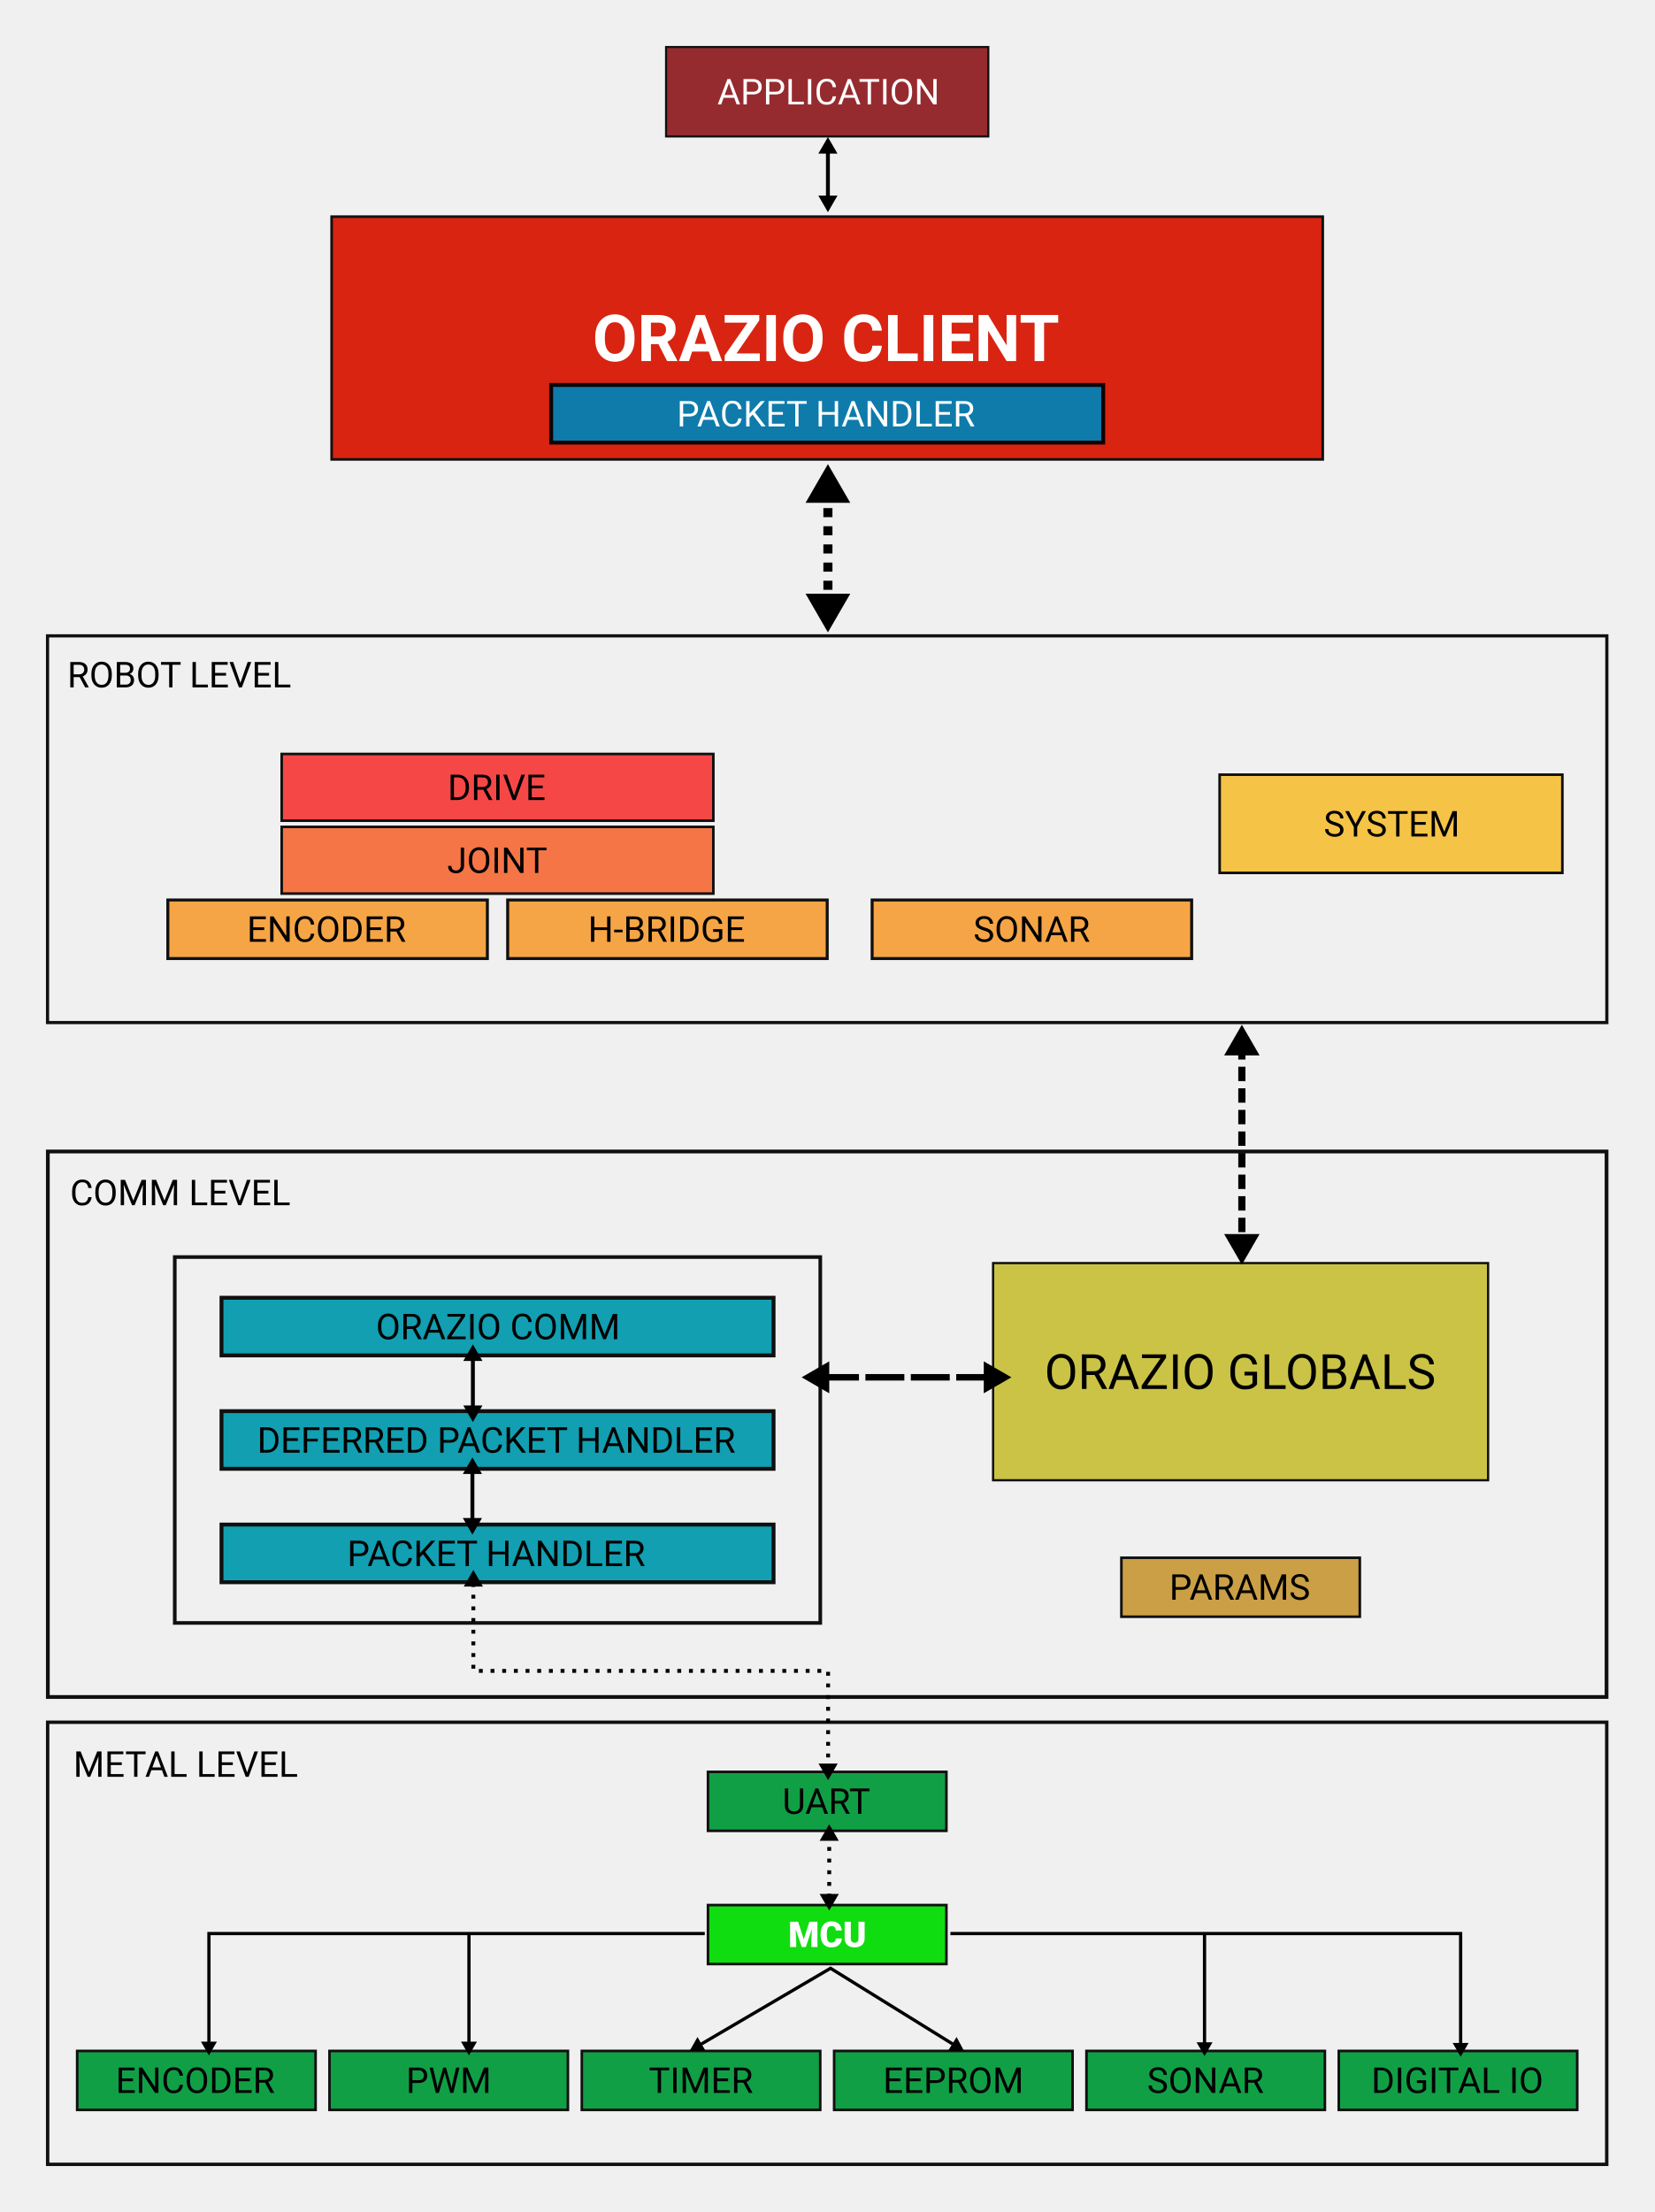
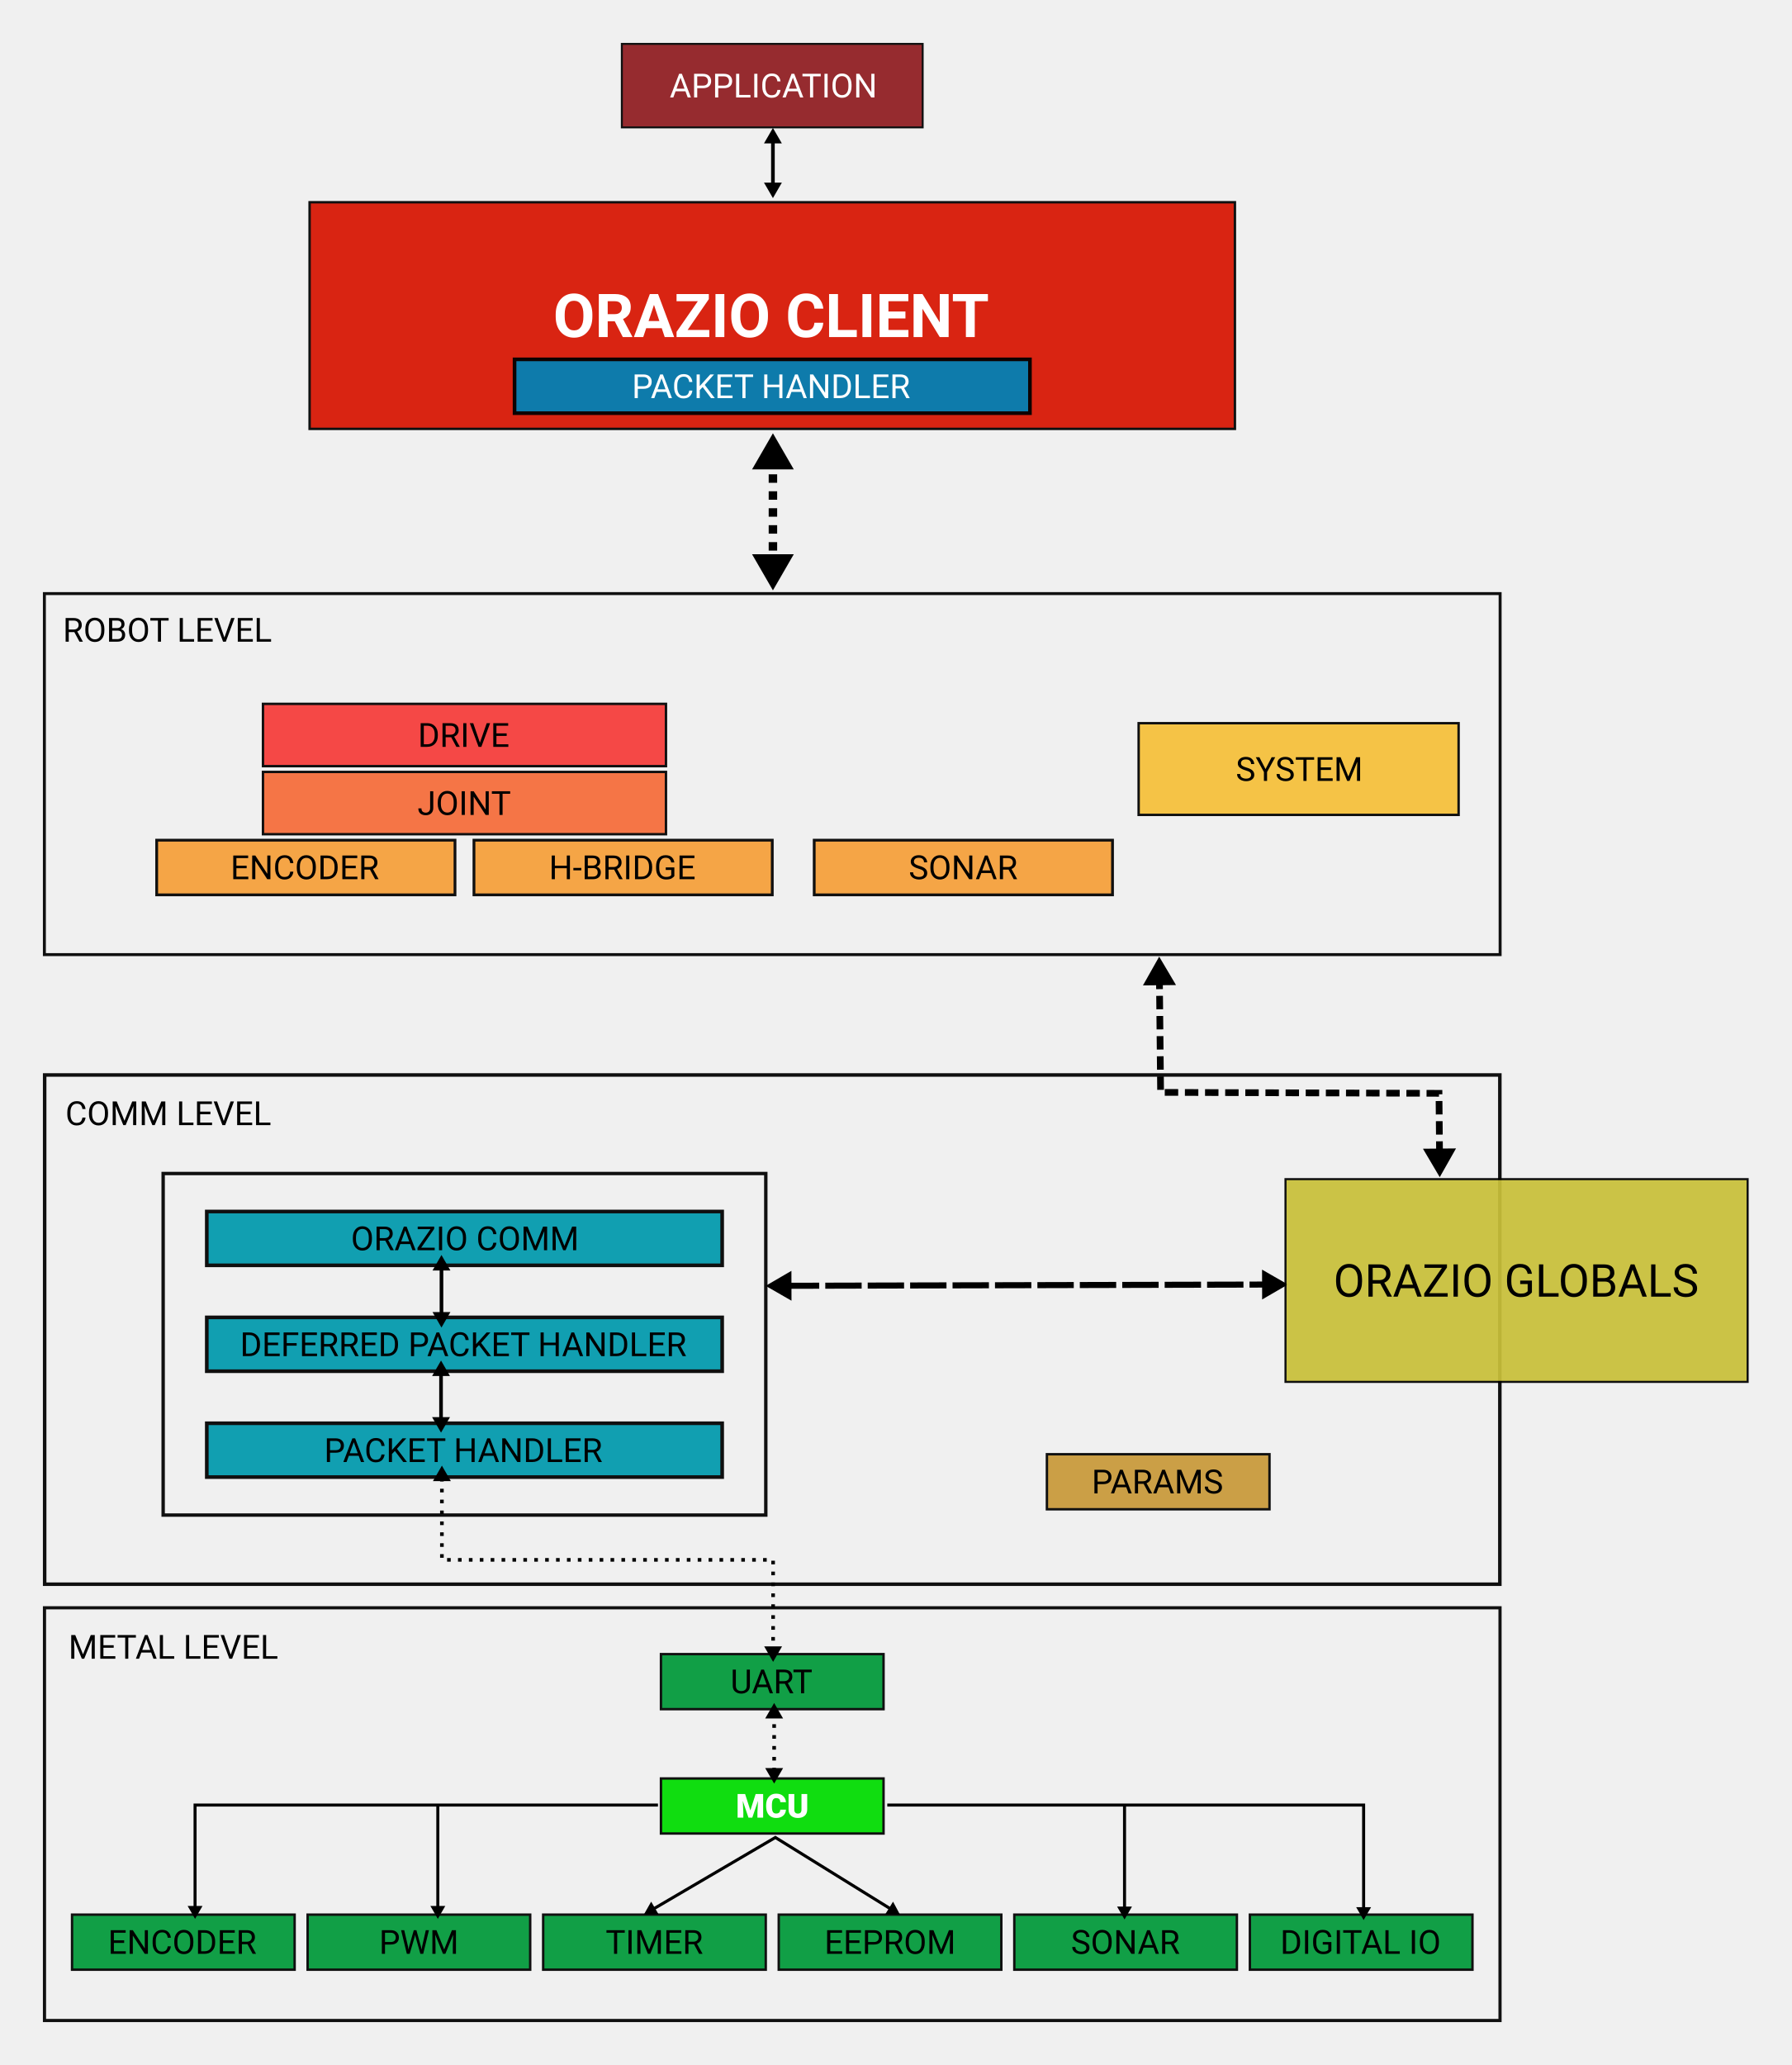
- <svg xmlns="http://www.w3.org/2000/svg" width="360.038mm" height="481.257mm" viewBox="0 0 1275.723 1705.24" id="svg2" version="1.1">
+ <svg xmlns="http://www.w3.org/2000/svg" width="417.631mm" height="481.257mm" viewBox="0 0 1479.795 1705.24" id="svg2" version="1.1">
  <defs id="defs4">
    <marker orient="auto" refY="0" refX="0" id="marker13715" style="overflow:visible">
      <path id="path13717" d="m 5.77,0 -8.65,5 0,-10 8.65,5 z" style="fill:#000000;fill-opacity:1;fill-rule:evenodd;stroke:#000000;stroke-width:1pt;stroke-opacity:1" transform="scale(0.4,0.4)" />
    </marker>
    <marker style="overflow:visible" id="marker13495" refX="0" refY="0" orient="auto">
      <path transform="scale(-0.4,-0.4)" style="fill:#000000;fill-opacity:1;fill-rule:evenodd;stroke:#000000;stroke-width:1pt;stroke-opacity:1" d="m 5.77,0 -8.65,5 0,-10 8.65,5 z" id="path13497" />
    </marker>
    <marker style="overflow:visible" id="marker11875" refX="0" refY="0" orient="auto">
      <path transform="scale(0.4,0.4)" style="fill:#000000;fill-opacity:1;fill-rule:evenodd;stroke:#000000;stroke-width:1pt;stroke-opacity:1" d="m 5.77,0 -8.65,5 0,-10 8.65,5 z" id="path11877" />
    </marker>
    <marker orient="auto" refY="0" refX="0" id="marker11667" style="overflow:visible">
      <path id="path11669" d="m 5.77,0 -8.65,5 0,-10 8.65,5 z" style="fill:#000000;fill-opacity:1;fill-rule:evenodd;stroke:#000000;stroke-width:1pt;stroke-opacity:1" transform="scale(-0.4,-0.4)" />
    </marker>
    <marker orient="auto" refY="0" refX="0" id="marker11367" style="overflow:visible">
      <path id="path11369" d="m 5.77,0 -8.65,5 0,-10 8.65,5 z" style="fill:#000000;fill-opacity:1;fill-rule:evenodd;stroke:#000000;stroke-width:1pt;stroke-opacity:1" transform="scale(0.4,0.4)" />
    </marker>
    <marker style="overflow:visible" id="marker11171" refX="0" refY="0" orient="auto">
      <path transform="scale(-0.4,-0.4)" style="fill:#000000;fill-opacity:1;fill-rule:evenodd;stroke:#000000;stroke-width:1pt;stroke-opacity:1" d="m 5.77,0 -8.65,5 0,-10 8.65,5 z" id="path11173" />
    </marker>
    <marker style="overflow:visible" id="marker10969" refX="0" refY="0" orient="auto">
      <path transform="scale(0.4,0.4)" style="fill:#000000;fill-opacity:1;fill-rule:evenodd;stroke:#000000;stroke-width:1pt;stroke-opacity:1" d="m 5.77,0 -8.65,5 0,-10 8.65,5 z" id="path10971" />
    </marker>
    <marker style="overflow:visible" id="marker10797" refX="0" refY="0" orient="auto">
      <path transform="scale(0.4,0.4)" style="fill:#000000;fill-opacity:1;fill-rule:evenodd;stroke:#000000;stroke-width:1pt;stroke-opacity:1" d="m 5.77,0 -8.65,5 0,-10 8.65,5 z" id="path10799" />
    </marker>
    <marker style="overflow:visible" id="marker10637" refX="0" refY="0" orient="auto">
      <path transform="scale(0.4,0.4)" style="fill:#000000;fill-opacity:1;fill-rule:evenodd;stroke:#000000;stroke-width:1pt;stroke-opacity:1" d="m 5.77,0 -8.65,5 0,-10 8.65,5 z" id="path10639" />
    </marker>
    <marker orient="auto" refY="0" refX="0" id="marker10471" style="overflow:visible">
      <path id="path10473" d="m 5.77,0 -8.65,5 0,-10 8.65,5 z" style="fill:#000000;fill-opacity:1;fill-rule:evenodd;stroke:#000000;stroke-width:1pt;stroke-opacity:1" transform="scale(-0.4,-0.4)" />
    </marker>
    <marker orient="auto" refY="0" refX="0" id="marker10323" style="overflow:visible">
      <path id="path10325" d="m 5.77,0 -8.65,5 0,-10 8.65,5 z" style="fill:#000000;fill-opacity:1;fill-rule:evenodd;stroke:#000000;stroke-width:1pt;stroke-opacity:1" transform="scale(-0.4,-0.4)" />
    </marker>
    <marker orient="auto" refY="0" refX="0" id="marker10181" style="overflow:visible">
      <path id="path10183" d="m 5.77,0 -8.65,5 0,-10 8.65,5 z" style="fill:#000000;fill-opacity:1;fill-rule:evenodd;stroke:#000000;stroke-width:1pt;stroke-opacity:1" transform="scale(-0.4,-0.4)" />
    </marker>
    <marker orient="auto" refY="0" refX="0" id="TriangleOutM" style="overflow:visible">
      <path id="path6127" d="m 5.77,0 -8.65,5 0,-10 8.65,5 z" style="fill:#000000;fill-opacity:1;fill-rule:evenodd;stroke:#000000;stroke-width:1pt;stroke-opacity:1" transform="scale(0.4,0.4)" />
    </marker>
    <marker orient="auto" refY="0" refX="0" id="TriangleInM" style="overflow:visible">
      <path id="path6118" d="m 5.77,0 -8.65,5 0,-10 8.65,5 z" style="fill:#000000;fill-opacity:1;fill-rule:evenodd;stroke:#000000;stroke-width:1pt;stroke-opacity:1" transform="scale(-0.4,-0.4)" />
    </marker>
    <marker style="overflow:visible" id="marker9226" refX="0" refY="0" orient="auto">
      <path transform="scale(0.4,0.4)" style="fill:#000000;fill-opacity:1;fill-rule:evenodd;stroke:#000000;stroke-width:1pt;stroke-opacity:1" d="m 5.77,0 -8.65,5 0,-10 8.65,5 z" id="path9228" />
    </marker>
    <marker style="overflow:visible" id="marker9084" refX="0" refY="0" orient="auto">
      <path transform="scale(0.4,0.4)" style="fill:#000000;fill-opacity:1;fill-rule:evenodd;stroke:#000000;stroke-width:1pt;stroke-opacity:1" d="m 5.77,0 -8.65,5 0,-10 8.65,5 z" id="path9086" />
    </marker>
    <marker style="overflow:visible" id="marker8954" refX="0" refY="0" orient="auto">
      <path transform="scale(0.4,0.4)" style="fill:#000000;fill-opacity:1;fill-rule:evenodd;stroke:#000000;stroke-width:1pt;stroke-opacity:1" d="m 5.77,0 -8.65,5 0,-10 8.65,5 z" id="path8956" />
    </marker>
    <marker style="overflow:visible" id="marker8818" refX="0" refY="0" orient="auto">
      <path transform="scale(-0.4,-0.4)" style="fill:#000000;fill-opacity:1;fill-rule:evenodd;stroke:#000000;stroke-width:1pt;stroke-opacity:1" d="m 5.77,0 -8.65,5 0,-10 8.65,5 z" id="path8820" />
    </marker>
    <marker style="overflow:visible" id="marker8700" refX="0" refY="0" orient="auto">
      <path transform="scale(-0.4,-0.4)" style="fill:#000000;fill-opacity:1;fill-rule:evenodd;stroke:#000000;stroke-width:1pt;stroke-opacity:1" d="m 5.77,0 -8.65,5 0,-10 8.65,5 z" id="path8702" />
    </marker>
    <marker style="overflow:visible" id="marker8588" refX="0" refY="0" orient="auto">
      <path transform="scale(-0.4,-0.4)" style="fill:#000000;fill-opacity:1;fill-rule:evenodd;stroke:#000000;stroke-width:1pt;stroke-opacity:1" d="m 5.77,0 -8.65,5 0,-10 8.65,5 z" id="path8590" />
    </marker>
    <marker orient="auto" refY="0" refX="0" id="marker8348" style="overflow:visible">
      <path id="path8350" d="m 5.77,0 -8.65,5 0,-10 8.65,5 z" style="fill:#000000;fill-opacity:1;fill-rule:evenodd;stroke:#000000;stroke-width:1pt;stroke-opacity:1" transform="scale(-0.4,-0.4)" />
    </marker>
    <marker style="overflow:visible" id="marker6934" refX="0" refY="0" orient="auto">
      <path transform="scale(0.4,0.4)" style="fill:#000000;fill-opacity:1;fill-rule:evenodd;stroke:#000000;stroke-width:1pt;stroke-opacity:1" d="m 5.77,0 -8.65,5 0,-10 8.65,5 z" id="path6936" />
    </marker>
    <marker style="overflow:visible" id="marker6840" refX="0" refY="0" orient="auto">
      <path transform="scale(0.4,0.4)" style="fill:#000000;fill-opacity:1;fill-rule:evenodd;stroke:#000000;stroke-width:1pt;stroke-opacity:1" d="m 5.77,0 -8.65,5 0,-10 8.65,5 z" id="path6842" />
    </marker>
    <marker style="overflow:visible" id="marker6758" refX="0" refY="0" orient="auto">
      <path transform="scale(0.4,0.4)" style="fill:#000000;fill-opacity:1;fill-rule:evenodd;stroke:#000000;stroke-width:1pt;stroke-opacity:1" d="m 5.77,0 -8.65,5 0,-10 8.65,5 z" id="path6760" />
    </marker>
    <marker style="overflow:visible" id="marker6682" refX="0" refY="0" orient="auto">
      <path transform="scale(0.4,0.4)" style="fill:#000000;fill-opacity:1;fill-rule:evenodd;stroke:#000000;stroke-width:1pt;stroke-opacity:1" d="m 5.77,0 -8.65,5 0,-10 8.65,5 z" id="path6684" />
    </marker>
    <marker style="overflow:visible" id="marker6612" refX="0" refY="0" orient="auto">
      <path transform="scale(0.4,0.4)" style="fill:#000000;fill-opacity:1;fill-rule:evenodd;stroke:#000000;stroke-width:1pt;stroke-opacity:1" d="m 5.77,0 -8.65,5 0,-10 8.65,5 z" id="path6614" />
    </marker>
    <marker style="overflow:visible" id="marker6548" refX="0" refY="0" orient="auto">
      <path transform="scale(0.4,0.4)" style="fill:#000000;fill-opacity:1;fill-rule:evenodd;stroke:#000000;stroke-width:1pt;stroke-opacity:1" d="m 5.77,0 -8.65,5 0,-10 8.65,5 z" id="path6550" />
    </marker>
    <marker style="overflow:visible" id="marker6428" refX="0" refY="0" orient="auto">
      <path transform="scale(-0.4,-0.4)" style="fill:#000000;fill-opacity:1;fill-rule:evenodd;stroke:#000000;stroke-width:1pt;stroke-opacity:1" d="m 5.77,0 -8.65,5 0,-10 8.65,5 z" id="path6430" />
    </marker>
    <marker style="overflow:visible" id="marker6382" refX="0" refY="0" orient="auto">
      <path transform="scale(-0.4,-0.4)" style="fill:#000000;fill-opacity:1;fill-rule:evenodd;stroke:#000000;stroke-width:1pt;stroke-opacity:1" d="m 5.77,0 -8.65,5 0,-10 8.65,5 z" id="path6384" />
    </marker>
    <marker style="overflow:visible" id="marker6342" refX="0" refY="0" orient="auto">
      <path transform="scale(-0.4,-0.4)" style="fill:#000000;fill-opacity:1;fill-rule:evenodd;stroke:#000000;stroke-width:1pt;stroke-opacity:1" d="m 5.77,0 -8.65,5 0,-10 8.65,5 z" id="path6344" />
    </marker>
    <marker style="overflow:visible" id="marker6308" refX="0" refY="0" orient="auto">
      <path transform="scale(-0.4,-0.4)" style="fill:#000000;fill-opacity:1;fill-rule:evenodd;stroke:#000000;stroke-width:1pt;stroke-opacity:1" d="m 5.77,0 -8.65,5 0,-10 8.65,5 z" id="path6310" />
    </marker>
    <marker style="overflow:visible" id="marker6280" refX="0" refY="0" orient="auto">
      <path transform="scale(-0.4,-0.4)" style="fill:#000000;fill-opacity:1;fill-rule:evenodd;stroke:#000000;stroke-width:1pt;stroke-opacity:1" d="m 5.77,0 -8.65,5 0,-10 8.65,5 z" id="path6282" />
    </marker>
    <marker style="overflow:visible" id="marker6258" refX="0" refY="0" orient="auto">
      <path transform="scale(-0.4,-0.4)" style="fill:#000000;fill-opacity:1;fill-rule:evenodd;stroke:#000000;stroke-width:1pt;stroke-opacity:1" d="m 5.77,0 -8.65,5 0,-10 8.65,5 z" id="path6260" />
    </marker>
    <marker orient="auto" refY="0" refX="0" id="marker11667-4" style="overflow:visible">
      <path id="path11669-2" d="m 5.77,0 -8.65,5 0,-10 8.65,5 z" style="fill:#000000;fill-opacity:1;fill-rule:evenodd;stroke:#000000;stroke-width:1pt;stroke-opacity:1" transform="scale(-0.4,-0.4)" />
    </marker>
    <marker style="overflow:visible" id="marker11875-2" refX="0" refY="0" orient="auto">
      <path transform="scale(0.4,0.4)" style="fill:#000000;fill-opacity:1;fill-rule:evenodd;stroke:#000000;stroke-width:1pt;stroke-opacity:1" d="m 5.77,0 -8.65,5 0,-10 8.65,5 z" id="path11877-1" />
    </marker>
  </defs>
-   <g id="layer1" transform="translate(243.2088,673.4204)">
+   <g id="layer1" transform="translate(243.2089,673.4204)">
    <flowRoot xml:space="preserve" id="flowRoot4138" style="font-style:normal;font-variant:normal;font-weight:normal;font-stretch:normal;font-size:27.5px;line-height:125%;font-family:Roboto;-inkscape-font-specification:'Roboto, Normal';text-align:start;letter-spacing:0px;word-spacing:0px;writing-mode:lr-tb;text-anchor:start;fill:#000000;fill-opacity:1;stroke:none;stroke-width:1px;stroke-linecap:butt;stroke-linejoin:miter;stroke-opacity:1" transform="translate(-71.28408,17.85712)">
      <flowRegion id="flowRegion4140">
        <rect id="rect4142" width="141.421" height="30.305" x="176.777" y="484.656" />
      </flowRegion>
      <flowPara id="flowPara4144">UART</flowPara>
    </flowRoot>
    <rect style="opacity:0.93;fill:none;fill-opacity:1;stroke:#000000;stroke-width:2.617;stroke-miterlimit:4;stroke-dasharray:none;stroke-dashoffset:0;stroke-opacity:1" id="rect4275" width="1202.24" height="340.812" x="-206.467" y="654.267" />
    <g id="g5867">
      <rect y="692.515" x="302.729" height="45.457" width="183.848" id="rect4136" style="opacity:0.93;fill:#01993a;fill-opacity:1;stroke:#000000;stroke-width:2;stroke-miterlimit:4;stroke-dasharray:none;stroke-dashoffset:0;stroke-opacity:1" />
      <text id="text4146" y="724.885" x="360.15" style="font-style:normal;font-variant:normal;font-weight:normal;font-stretch:normal;font-size:27.5px;line-height:125%;font-family:Roboto;-inkscape-font-specification:'Roboto, Normal';text-align:start;letter-spacing:0px;word-spacing:0px;writing-mode:lr-tb;text-anchor:start;fill:#000000;fill-opacity:1;stroke:none;stroke-width:1px;stroke-linecap:butt;stroke-linejoin:miter;stroke-opacity:1" xml:space="preserve">
        <tspan y="724.885" x="360.15" id="tspan4148">UART</tspan>
      </text>
    </g>
    <g id="g5877">
      <rect y="907.658" x="-183.701" height="45.457" width="183.848" id="rect4136-6" style="opacity:0.93;fill:#01993a;fill-opacity:1;stroke:#000000;stroke-width:2;stroke-miterlimit:4;stroke-dasharray:none;stroke-dashoffset:0;stroke-opacity:1" />
      <text id="text4146-9" y="940.028" x="-153.988" style="font-style:normal;font-variant:normal;font-weight:normal;font-stretch:normal;font-size:27.5px;line-height:125%;font-family:Roboto;-inkscape-font-specification:'Roboto, Normal';text-align:start;letter-spacing:0px;word-spacing:0px;writing-mode:lr-tb;text-anchor:start;fill:#000000;fill-opacity:1;stroke:none;stroke-width:1px;stroke-linecap:butt;stroke-linejoin:miter;stroke-opacity:1" xml:space="preserve">
        <tspan y="940.028" x="-153.988" id="tspan5208">ENCODER</tspan>
      </text>
    </g>
    <g id="g5882">
      <rect y="907.658" x="10.871" height="45.457" width="183.848" id="rect4136-4" style="opacity:0.93;fill:#01993a;fill-opacity:1;stroke:#000000;stroke-width:2;stroke-miterlimit:4;stroke-dasharray:none;stroke-dashoffset:0;stroke-opacity:1" />
      <text id="text4146-7" y="940.028" x="69.93" style="font-style:normal;font-variant:normal;font-weight:normal;font-stretch:normal;font-size:27.5px;line-height:125%;font-family:Roboto;-inkscape-font-specification:'Roboto, Normal';text-align:start;letter-spacing:0px;word-spacing:0px;writing-mode:lr-tb;text-anchor:start;fill:#000000;fill-opacity:1;stroke:none;stroke-width:1px;stroke-linecap:butt;stroke-linejoin:miter;stroke-opacity:1" xml:space="preserve">
        <tspan y="940.028" x="69.93" id="tspan5218">PWM</tspan>
      </text>
    </g>
    <g id="g5887">
      <rect y="907.658" x="205.443" height="45.457" width="183.848" id="rect4136-5" style="opacity:0.93;fill:#01993a;fill-opacity:1;stroke:#000000;stroke-width:2;stroke-miterlimit:4;stroke-dasharray:none;stroke-dashoffset:0;stroke-opacity:1" />
      <text id="text4146-1" y="940.028" x="257.043" style="font-style:normal;font-variant:normal;font-weight:normal;font-stretch:normal;font-size:27.5px;line-height:125%;font-family:Roboto;-inkscape-font-specification:'Roboto, Normal';text-align:start;letter-spacing:0px;word-spacing:0px;writing-mode:lr-tb;text-anchor:start;fill:#000000;fill-opacity:1;stroke:none;stroke-width:1px;stroke-linecap:butt;stroke-linejoin:miter;stroke-opacity:1" xml:space="preserve">
        <tspan y="940.028" x="257.043" id="tspan5228">TIMER</tspan>
      </text>
    </g>
    <g id="g5892">
      <rect y="907.658" x="400.015" height="45.457" width="183.848" id="rect4136-50" style="opacity:0.93;fill:#01993a;fill-opacity:1;stroke:#000000;stroke-width:2;stroke-miterlimit:4;stroke-dasharray:none;stroke-dashoffset:0;stroke-opacity:1" />
      <text id="text4146-6" y="940.028" x="437.724" style="font-style:normal;font-variant:normal;font-weight:normal;font-stretch:normal;font-size:27.5px;line-height:125%;font-family:Roboto;-inkscape-font-specification:'Roboto, Normal';text-align:start;letter-spacing:0px;word-spacing:0px;writing-mode:lr-tb;text-anchor:start;fill:#000000;fill-opacity:1;stroke:none;stroke-width:1px;stroke-linecap:butt;stroke-linejoin:miter;stroke-opacity:1" xml:space="preserve">
        <tspan y="940.028" x="437.724" id="tspan5238">EEPROM</tspan>
      </text>
    </g>
    <g id="g5897">
      <rect y="907.658" x="594.587" height="45.457" width="183.848" id="rect4136-2" style="opacity:0.93;fill:#01993a;fill-opacity:1;stroke:#000000;stroke-width:2;stroke-miterlimit:4;stroke-dasharray:none;stroke-dashoffset:0;stroke-opacity:1" />
      <text id="text4146-5" y="940.028" x="641.36" style="font-style:normal;font-variant:normal;font-weight:normal;font-stretch:normal;font-size:27.5px;line-height:125%;font-family:Roboto;-inkscape-font-specification:'Roboto, Normal';text-align:start;letter-spacing:0px;word-spacing:0px;writing-mode:lr-tb;text-anchor:start;fill:#000000;fill-opacity:1;stroke:none;stroke-width:1px;stroke-linecap:butt;stroke-linejoin:miter;stroke-opacity:1" xml:space="preserve">
        <tspan y="940.028" x="641.36" id="tspan5248">SONAR</tspan>
      </text>
    </g>
    <g id="g5902">
      <rect y="907.658" x="789.159" height="45.457" width="183.848" id="rect4136-8" style="opacity:0.93;fill:#01993a;fill-opacity:1;stroke:#000000;stroke-width:2;stroke-miterlimit:4;stroke-dasharray:none;stroke-dashoffset:0;stroke-opacity:1" />
      <text id="text4146-4" y="940.028" x="814.226" style="font-style:normal;font-variant:normal;font-weight:normal;font-stretch:normal;font-size:27.5px;line-height:125%;font-family:Roboto;-inkscape-font-specification:'Roboto, Normal';text-align:start;letter-spacing:0px;word-spacing:0px;writing-mode:lr-tb;text-anchor:start;fill:#000000;fill-opacity:1;stroke:none;stroke-width:1px;stroke-linecap:butt;stroke-linejoin:miter;stroke-opacity:1" xml:space="preserve">
        <tspan y="940.028" x="814.226" id="tspan5258">DIGITAL IO</tspan>
      </text>
    </g>
    <g id="g15609">
      <rect y="795.205" x="302.729" height="45.457" width="183.848" id="rect4136-62" style="opacity:0.93;fill:#00dc00;fill-opacity:1;stroke:#000000;stroke-width:2;stroke-miterlimit:4;stroke-dasharray:none;stroke-dashoffset:0;stroke-opacity:1" />
-       <text id="text4146-99" y="827.575" x="364.555" style="font-style:normal;font-variant:normal;font-weight:900;font-stretch:normal;font-size:27.5px;line-height:125%;font-family:Roboto;-inkscape-font-specification:'Roboto, Heavy';text-align:start;letter-spacing:0px;word-spacing:0px;writing-mode:lr;text-anchor:start;fill:#ffffff;fill-opacity:1;stroke:none;stroke-width:1px;stroke-linecap:butt;stroke-linejoin:miter;stroke-opacity:1;" xml:space="preserve">
+       <text id="text4146-99" y="827.575" x="364.555" style="font-style:normal;font-variant:normal;font-weight:900;font-stretch:normal;font-size:27.5px;line-height:125%;font-family:Roboto;-inkscape-font-specification:'Roboto, Heavy';text-align:start;letter-spacing:0px;word-spacing:0px;writing-mode:lr-tb;text-anchor:start;fill:#ffffff;fill-opacity:1;stroke:none;stroke-width:1px;stroke-linecap:butt;stroke-linejoin:miter;stroke-opacity:1" xml:space="preserve">
        <tspan y="827.575" x="364.555" id="tspan5198">MCU</tspan>
      </text>
    </g>
    <g id="g5907">
      <rect y="527.461" x="621.515" height="45.457" width="183.848" id="rect4136-626" style="opacity:0.93;fill:#c8993a;fill-opacity:1;stroke:#000000;stroke-width:2;stroke-miterlimit:4;stroke-dasharray:none;stroke-dashoffset:0;stroke-opacity:1" />
      <text id="text4146-75" y="559.831" x="658.499" style="font-style:normal;font-variant:normal;font-weight:normal;font-stretch:normal;font-size:27.5px;line-height:125%;font-family:Roboto;-inkscape-font-specification:'Roboto, Normal';text-align:start;letter-spacing:0px;word-spacing:0px;writing-mode:lr-tb;text-anchor:start;fill:#000000;fill-opacity:1;stroke:none;stroke-width:1px;stroke-linecap:butt;stroke-linejoin:miter;stroke-opacity:1" xml:space="preserve">
        <tspan y="559.831" x="658.499" id="tspan5546">PARAMS</tspan>
-       </text>
-     </g>
-     <g id="g5912">
-       <rect y="300.294" x="522.587" height="167.417" width="381.703" id="rect4638" style="opacity:0.93;fill:#c8c03a;fill-opacity:1;stroke:#000000;stroke-width:1.725;stroke-miterlimit:4;stroke-dasharray:none;stroke-dashoffset:0;stroke-opacity:1" />
-       <text id="text4640" y="397.333" x="562.193" style="font-style:normal;font-variant:normal;font-weight:normal;font-stretch:normal;font-size:27.5px;line-height:125%;font-family:Roboto;-inkscape-font-specification:'Roboto, Normal';text-align:start;letter-spacing:0px;word-spacing:0px;writing-mode:lr-tb;text-anchor:start;fill:#000000;fill-opacity:1;stroke:none;stroke-width:1px;stroke-linecap:butt;stroke-linejoin:miter;stroke-opacity:1" xml:space="preserve">
-         <tspan style="font-style:normal;font-variant:normal;font-weight:normal;font-stretch:normal;font-size:37.5px;line-height:125%;font-family:Roboto;-inkscape-font-specification:'Roboto, Normal';text-align:start;writing-mode:lr-tb;text-anchor:start;fill:#000000;fill-opacity:1" y="397.333" x="562.193" id="tspan4642">ORAZIO GLOBALS</tspan>
      </text>
    </g>
    <rect style="opacity:0.93;fill:none;fill-opacity:1;stroke:#000000;stroke-width:2.906;stroke-miterlimit:4;stroke-dasharray:none;stroke-dashoffset:0;stroke-opacity:1" id="rect4275-8" width="1201.951" height="420.522" x="-206.323" y="214.271" />
    <g id="g5942" transform="translate(0,-80)">
      <rect y="44.027" x="-25.99" height="51.429" width="332.857" id="rect4970" style="opacity:0.93;fill:#f56c3a;fill-opacity:1;stroke:#000000;stroke-width:2;stroke-miterlimit:4;stroke-dasharray:none;stroke-dashoffset:0;stroke-opacity:1" />
      <text id="text4972" y="79.517" x="101.606" style="font-style:normal;font-variant:normal;font-weight:normal;font-stretch:normal;font-size:27.5px;line-height:125%;font-family:Roboto;-inkscape-font-specification:'Roboto, Normal';text-align:start;letter-spacing:0px;word-spacing:0px;writing-mode:lr-tb;text-anchor:start;fill:#000000;fill-opacity:1;stroke:none;stroke-width:1px;stroke-linecap:butt;stroke-linejoin:miter;stroke-opacity:1" xml:space="preserve">
        <tspan y="79.517" x="101.606" id="tspan4974">JOINT</tspan>
      </text>
    </g>
    <g id="g5947" transform="translate(0,-80)">
      <rect y="-12.18" x="-25.99" height="51.429" width="332.857" id="rect4970-3" style="opacity:0.93;fill:#f53c3a;fill-opacity:1;stroke:#000000;stroke-width:2;stroke-miterlimit:4;stroke-dasharray:none;stroke-dashoffset:0;stroke-opacity:1" />
      <text id="text4972-3" y="23.309" x="101.988" style="font-style:normal;font-variant:normal;font-weight:normal;font-stretch:normal;font-size:27.5px;line-height:125%;font-family:Roboto;-inkscape-font-specification:'Roboto, Normal';text-align:start;letter-spacing:0px;word-spacing:0px;writing-mode:lr-tb;text-anchor:start;fill:#000000;fill-opacity:1;stroke:none;stroke-width:1px;stroke-linecap:butt;stroke-linejoin:miter;stroke-opacity:1" xml:space="preserve">
        <tspan y="23.309" x="101.988" id="tspan5655">DRIVE</tspan>
      </text>
    </g>
    <rect style="opacity:0.93;fill:none;fill-opacity:1;stroke:#000000;stroke-width:2.448;stroke-miterlimit:4;stroke-dasharray:none;stroke-dashoffset:0;stroke-opacity:1" id="rect4275-8-4" width="1202.41" height="298.124" x="-206.552" y="-183.242" />
    <g id="g5922" transform="translate(-8.081221,-233.7534)">
      <rect y="157.534" x="705.363" height="75.714" width="264.286" id="rect5077" style="opacity:0.93;fill:#f5c03a;fill-opacity:1;stroke:#000000;stroke-width:2;stroke-miterlimit:4;stroke-dasharray:none;stroke-dashoffset:0;stroke-opacity:1" />
      <text id="text5079" y="205.166" x="785.58" style="font-style:normal;font-variant:normal;font-weight:normal;font-stretch:normal;font-size:27.5px;line-height:125%;font-family:Roboto;-inkscape-font-specification:'Roboto, Normal';text-align:start;letter-spacing:0px;word-spacing:0px;writing-mode:lr-tb;text-anchor:start;fill:#000000;fill-opacity:1;stroke:none;stroke-width:1px;stroke-linecap:butt;stroke-linejoin:miter;stroke-opacity:1" xml:space="preserve">
        <tspan y="205.166" x="785.58" id="tspan5081">SYSTEM</tspan>
      </text>
    </g>
    <g id="g15589">
      <rect y="-506.405" x="12.51" height="187.143" width="764.286" id="rect5114" style="opacity:0.93;fill:#d71502;fill-opacity:1;stroke:#000000;stroke-width:2;stroke-miterlimit:4;stroke-dasharray:none;stroke-dashoffset:0;stroke-opacity:1" />
      <text id="text5116" y="-395.06" x="213.696" style="font-style:normal;font-variant:normal;font-weight:bold;font-stretch:normal;font-size:50px;line-height:125%;font-family:Roboto;-inkscape-font-specification:'Roboto, Bold';text-align:start;letter-spacing:0px;word-spacing:0px;writing-mode:lr-tb;text-anchor:start;fill:#ffffff;fill-opacity:1;stroke:none;stroke-width:1px;stroke-linecap:butt;stroke-linejoin:miter;stroke-opacity:1" xml:space="preserve">
        <tspan y="-395.06" x="213.696" style="font-style:normal;font-variant:normal;font-weight:bold;font-stretch:normal;font-size:50px;line-height:125%;font-family:Roboto;-inkscape-font-specification:'Roboto, Bold';text-align:start;writing-mode:lr-tb;text-anchor:start;fill:#ffffff;fill-opacity:1" id="tspan5139">ORAZIO CLIENT</tspan>
      </text>
    </g>
    <g id="g5758" transform="translate(-556.464,-361.6853)">
      <rect y="-275.493" x="826.882" height="68.953" width="248.47" id="rect5146" style="opacity:0.93;fill:#901d21;fill-opacity:1;stroke:#000000;stroke-width:1.619;stroke-miterlimit:4;stroke-dasharray:none;stroke-dashoffset:0;stroke-opacity:1" />
      <text id="text5148" y="-231.241" x="866.361" style="font-style:normal;font-variant:normal;font-weight:normal;font-stretch:normal;font-size:27.5px;line-height:125%;font-family:Roboto;-inkscape-font-specification:'Roboto, Normal';text-align:start;letter-spacing:0px;word-spacing:0px;writing-mode:lr-tb;text-anchor:start;fill:#ffffff;fill-opacity:1;stroke:none;stroke-width:1px;stroke-linecap:butt;stroke-linejoin:miter;stroke-opacity:1" xml:space="preserve">
        <tspan y="-231.241" x="866.361" id="tspan5150">APPLICATION</tspan>
      </text>
    </g>
    <rect style="opacity:0.93;fill:none;fill-opacity:1;stroke:#000000;stroke-width:2.802;stroke-miterlimit:4;stroke-dasharray:none;stroke-dashoffset:0;stroke-opacity:1" id="rect4600" width="497.769" height="282.055" x="-108.446" y="295.647" />
    <g id="g5814">
      <rect y="501.878" x="-72.409" height="44.448" width="425.696" id="rect4136-3" style="opacity:0.93;fill:#0199ac;fill-opacity:1;stroke:#000000;stroke-width:3.009;stroke-miterlimit:4;stroke-dasharray:none;stroke-dashoffset:0;stroke-opacity:1" />
      <text id="text4146-11" y="533.878" x="24.517" style="font-style:normal;font-variant:normal;font-weight:normal;font-stretch:normal;font-size:27.5px;line-height:125%;font-family:Roboto;-inkscape-font-specification:'Roboto, Normal';text-align:start;letter-spacing:0px;word-spacing:0px;writing-mode:lr-tb;text-anchor:start;fill:#000000;fill-opacity:1;stroke:none;stroke-width:1px;stroke-linecap:butt;stroke-linejoin:miter;stroke-opacity:1" xml:space="preserve">
        <tspan y="533.878" x="24.517" id="tspan5427">PACKET HANDLER</tspan>
      </text>
    </g>
    <g id="g5809">
      <rect y="414.451" x="-72.409" height="44.448" width="425.696" id="rect4136-3-8" style="opacity:0.93;fill:#0199ac;fill-opacity:1;stroke:#000000;stroke-width:3.009;stroke-miterlimit:4;stroke-dasharray:none;stroke-dashoffset:0;stroke-opacity:1" />
      <text id="text4146-11-3" y="446.45" x="-44.904" style="font-style:normal;font-variant:normal;font-weight:normal;font-stretch:normal;font-size:27.5px;line-height:125%;font-family:Roboto;-inkscape-font-specification:'Roboto, Normal';text-align:start;letter-spacing:0px;word-spacing:0px;writing-mode:lr-tb;text-anchor:start;fill:#000000;fill-opacity:1;stroke:none;stroke-width:1px;stroke-linecap:butt;stroke-linejoin:miter;stroke-opacity:1" xml:space="preserve">
        <tspan y="446.45" x="-44.904" id="tspan5460">DEFERRED PACKET HANDLER</tspan>
      </text>
    </g>
    <g id="g5917">
      <rect y="327.024" x="-72.409" height="44.448" width="425.696" id="rect4136-3-9" style="opacity:0.93;fill:#0199ac;fill-opacity:1;stroke:#000000;stroke-width:3.009;stroke-miterlimit:4;stroke-dasharray:none;stroke-dashoffset:0;stroke-opacity:1" />
      <text id="text4146-11-37" y="359.023" x="46.659" style="font-style:normal;font-variant:normal;font-weight:normal;font-stretch:normal;font-size:27.5px;line-height:125%;font-family:Roboto;-inkscape-font-specification:'Roboto, Normal';text-align:start;letter-spacing:0px;word-spacing:0px;writing-mode:lr-tb;text-anchor:start;fill:#000000;fill-opacity:1;stroke:none;stroke-width:1px;stroke-linecap:butt;stroke-linejoin:miter;stroke-opacity:1" xml:space="preserve">
        <tspan y="359.023" x="46.659" id="tspan5462">ORAZIO COMM</tspan>
      </text>
    </g>
    <g id="g5937" transform="translate(0,-80)">
      <rect y="100.388" x="-113.794" height="45.149" width="246.397" id="rect4136-96-4" style="opacity:0.93;fill:#f5a03a;fill-opacity:1;stroke:#000000;stroke-width:2.308;stroke-miterlimit:4;stroke-dasharray:none;stroke-dashoffset:0;stroke-opacity:1" />
      <text id="text4146-2-9" y="132.604" x="-52.806" style="font-style:normal;font-variant:normal;font-weight:normal;font-stretch:normal;font-size:27.5px;line-height:125%;font-family:Roboto;-inkscape-font-specification:'Roboto, Normal';text-align:start;letter-spacing:0px;word-spacing:0px;writing-mode:lr-tb;text-anchor:start;fill:#000000;fill-opacity:1;stroke:none;stroke-width:1px;stroke-linecap:butt;stroke-linejoin:miter;stroke-opacity:1" xml:space="preserve">
        <tspan y="132.604" x="-52.806" id="tspan5635">ENCODER</tspan>
      </text>
    </g>
    <g id="g5932" transform="translate(0,-80)">
      <rect y="100.388" x="148.273" height="45.149" width="246.397" id="rect4136-96-4-4" style="opacity:0.93;fill:#f5a03a;fill-opacity:1;stroke:#000000;stroke-width:2.308;stroke-miterlimit:4;stroke-dasharray:none;stroke-dashoffset:0;stroke-opacity:1" />
      <text id="text4146-2-9-1" y="132.604" x="210.248" style="font-style:normal;font-variant:normal;font-weight:normal;font-stretch:normal;font-size:27.5px;line-height:125%;font-family:Roboto;-inkscape-font-specification:'Roboto, Normal';text-align:start;letter-spacing:0px;word-spacing:0px;writing-mode:lr-tb;text-anchor:start;fill:#000000;fill-opacity:1;stroke:none;stroke-width:1px;stroke-linecap:butt;stroke-linejoin:miter;stroke-opacity:1" xml:space="preserve">
        <tspan y="132.604" x="210.248" id="tspan5625">H-BRIDGE</tspan>
      </text>
    </g>
    <g id="g5927" transform="translate(0,-80)">
      <rect y="100.388" x="429.307" height="45.149" width="246.397" id="rect4136-96-4-9" style="opacity:0.93;fill:#f5a03a;fill-opacity:1;stroke:#000000;stroke-width:2.308;stroke-miterlimit:4;stroke-dasharray:none;stroke-dashoffset:0;stroke-opacity:1" />
      <text id="text4146-2-9-8" y="132.604" x="507.355" style="font-style:normal;font-variant:normal;font-weight:normal;font-stretch:normal;font-size:27.5px;line-height:125%;font-family:Roboto;-inkscape-font-specification:'Roboto, Normal';text-align:start;letter-spacing:0px;word-spacing:0px;writing-mode:lr-tb;text-anchor:start;fill:#000000;fill-opacity:1;stroke:none;stroke-width:1px;stroke-linecap:butt;stroke-linejoin:miter;stroke-opacity:1" xml:space="preserve">
        <tspan y="132.604" x="507.355" id="tspan5645">SONAR</tspan>
      </text>
    </g>
    <text xml:space="preserve" style="font-style:normal;font-variant:normal;font-weight:normal;font-stretch:normal;font-size:27.5px;line-height:125%;font-family:Roboto;-inkscape-font-specification:'Roboto, Normal';text-align:start;letter-spacing:0px;word-spacing:0px;writing-mode:lr-tb;text-anchor:start;fill:#000000;fill-opacity:1;stroke:none;stroke-width:1px;stroke-linecap:butt;stroke-linejoin:miter;stroke-opacity:1" x="-186.64" y="696.327" id="text5763">
      <tspan id="tspan5767" x="-186.64" y="696.327">METAL LEVEL</tspan>
    </text>
    <text xml:space="preserve" style="font-style:normal;font-variant:normal;font-weight:normal;font-stretch:normal;font-size:27.5px;line-height:125%;font-family:Roboto;-inkscape-font-specification:'Roboto, Normal';text-align:start;letter-spacing:0px;word-spacing:0px;writing-mode:lr-tb;text-anchor:start;fill:#000000;fill-opacity:1;stroke:none;stroke-width:1px;stroke-linecap:butt;stroke-linejoin:miter;stroke-opacity:1" x="-189.209" y="255.696" id="text5763-9">
      <tspan id="tspan5797" x="-189.209" y="255.696">COMM LEVEL</tspan>
    </text>
    <text xml:space="preserve" style="font-style:normal;font-variant:normal;font-weight:normal;font-stretch:normal;font-size:27.5px;line-height:125%;font-family:Roboto;-inkscape-font-specification:'Roboto, Normal';text-align:start;letter-spacing:0px;word-spacing:0px;writing-mode:lr-tb;text-anchor:start;fill:#000000;fill-opacity:1;stroke:none;stroke-width:1px;stroke-linecap:butt;stroke-linejoin:miter;stroke-opacity:1" x="-191.27" y="-143.532" id="text5763-7">
      <tspan id="tspan5807" x="-191.27" y="-143.532">ROBOT LEVEL</tspan>
    </text>
    <g id="g5857" transform="translate(0,-166)">
      <rect y="-210.668" x="181.805" height="44.448" width="425.696" id="rect4136-3-0" style="opacity:0.93;fill:#0082b6;fill-opacity:1;stroke:#000000;stroke-width:3.009;stroke-miterlimit:4;stroke-dasharray:none;stroke-dashoffset:0;stroke-opacity:1" />
      <text id="text4146-11-8" y="-178.669" x="278.731" style="font-style:normal;font-variant:normal;font-weight:normal;font-stretch:normal;font-size:27.5px;line-height:125%;font-family:Roboto;-inkscape-font-specification:'Roboto, Normal';text-align:start;letter-spacing:0px;word-spacing:0px;writing-mode:lr-tb;text-anchor:start;fill:#ffffff;fill-opacity:1;stroke:none;stroke-width:1px;stroke-linecap:butt;stroke-linejoin:miter;stroke-opacity:1" xml:space="preserve">
        <tspan y="-178.669" x="278.731" id="tspan5427-5">PACKET HANDLER</tspan>
      </text>
    </g>
    <path style="fill:none;fill-rule:evenodd;stroke:#000000;stroke-width:3;stroke-linecap:butt;stroke-linejoin:miter;stroke-miterlimit:4;stroke-dasharray:3, 6;stroke-dashoffset:0;stroke-opacity:1;marker-start:url(#marker8818);marker-end:url(#marker9226)" d="m 395.363,690.391 0,-75.714 -273.571,0 0,-69.286" id="path8576" />
    <path style="fill:none;fill-rule:evenodd;stroke:#000000;stroke-width:3;stroke-linecap:butt;stroke-linejoin:miter;stroke-miterlimit:4;stroke-dasharray:none;stroke-opacity:1;marker-start:url(#marker8588);marker-end:url(#marker8954)" d="m 121.077,501.105 0,-42.5" id="path8578" />
    <path style="fill:none;fill-rule:evenodd;stroke:#000000;stroke-width:3;stroke-linecap:butt;stroke-linejoin:miter;stroke-miterlimit:4;stroke-dasharray:none;stroke-opacity:1;marker-start:url(#marker8700);marker-end:url(#marker9084)" d="m 121.434,414.32 0,-42.857" id="path8580" />
-     <path style="fill:none;fill-rule:evenodd;stroke:#000000;stroke-width:5;stroke-linecap:butt;stroke-linejoin:miter;stroke-miterlimit:4;stroke-dasharray:30, 5;stroke-dashoffset:0;stroke-opacity:1;marker-start:url(#TriangleInM);marker-end:url(#TriangleOutM)" d="m 389.147,388.353 133.34,0" id="path10135" />
+     <path style="fill:none;fill-rule:evenodd;stroke:#000000;stroke-width:5.006;stroke-linecap:butt;stroke-linejoin:miter;stroke-miterlimit:4;stroke-dasharray:30.035, 5.006;stroke-dashoffset:0;stroke-opacity:1;marker-start:url(#TriangleInM);marker-end:url(#TriangleOutM)" d="m 403.414,388.372 402.943,-1.048" id="path10135" />
    <path style="fill:none;fill-rule:evenodd;stroke:#000000;stroke-width:3;stroke-linecap:butt;stroke-linejoin:miter;stroke-miterlimit:4;stroke-dasharray:3, 6;stroke-dashoffset:0;stroke-opacity:1;marker-start:url(#marker11171);marker-end:url(#marker11367)" d="m 396.218,741.401 0,49.497" id="path10167" />
    <path style="fill:none;fill-rule:evenodd;stroke:#000000;stroke-width:2.5;stroke-linecap:butt;stroke-linejoin:miter;stroke-miterlimit:4;stroke-dasharray:none;stroke-opacity:1;marker-start:url(#marker10181);marker-end:url(#marker10637)" d="m 294.697,904.035 102.53,-60.104 96.975,60.104" id="path10169" />
    <path style="fill:none;fill-rule:evenodd;stroke:#000000;stroke-width:2.5;stroke-linecap:butt;stroke-linejoin:miter;stroke-miterlimit:4;stroke-dasharray:none;stroke-opacity:1;marker-start:url(#marker10323);marker-end:url(#marker10797)" d="m 118.426,904.035 0,-86.873 181.827,0 -382.343,0 0,86.873" id="path10171" />
    <path style="fill:none;fill-rule:evenodd;stroke:#000000;stroke-width:2.5;stroke-linecap:butt;stroke-linejoin:miter;stroke-miterlimit:4;stroke-dasharray:none;stroke-opacity:1;marker-start:url(#marker10471);marker-end:url(#marker10969)" d="m 685.626,904.54 0,-87.378 -195.97,0 393.454,0 0,87.883" id="path10173" />
    <path style="fill:none;fill-rule:evenodd;stroke:#000000;stroke-width:7;stroke-linecap:butt;stroke-linejoin:miter;stroke-miterlimit:4;stroke-dasharray:7, 7;stroke-dashoffset:0;stroke-opacity:1;marker-start:url(#marker11667);marker-end:url(#marker11875)" d="m 395.207,-295.737 0,89.94" id="path11659" />
-     <path style="fill:none;fill-rule:evenodd;stroke:#000000;stroke-width:5.544;stroke-linecap:butt;stroke-linejoin:miter;stroke-miterlimit:4;stroke-dasharray:11.088, 5.544;stroke-dashoffset:0;stroke-opacity:1;marker-start:url(#marker13495);marker-end:url(#marker13715)" d="m 714.416,132.297 0,153.506" id="path13487" />
+     <path style="fill:none;fill-rule:evenodd;stroke:#000000;stroke-width:5.544;stroke-linecap:butt;stroke-linejoin:miter;stroke-miterlimit:4;stroke-dasharray:11.088, 5.544;stroke-dashoffset:0;stroke-opacity:1;marker-start:url(#marker13495);marker-end:url(#marker13715)" d="m 714.416,132.297 1.01,96.349 229.937,0.788 0.482,53.483" id="path13487" />
    <path style="fill:none;fill-rule:evenodd;stroke:#000000;stroke-width:3;stroke-linecap:butt;stroke-linejoin:miter;stroke-miterlimit:4;stroke-dasharray:none;stroke-dashoffset:0;stroke-opacity:1;marker-start:url(#marker11667-4);marker-end:url(#marker11875-2)" d="m 395.207,-559.247 0,40.885" id="path11659-7" />
+     <g id="g5912" transform="translate(296,0)">
+       <rect y="300.294" x="522.587" height="167.417" width="381.703" id="rect4638" style="opacity:0.93;fill:#c8c03a;fill-opacity:1;stroke:#000000;stroke-width:1.725;stroke-miterlimit:4;stroke-dasharray:none;stroke-dashoffset:0;stroke-opacity:1" />
+       <text id="text4640" y="397.333" x="562.193" style="font-style:normal;font-variant:normal;font-weight:normal;font-stretch:normal;font-size:27.5px;line-height:125%;font-family:Roboto;-inkscape-font-specification:'Roboto, Normal';text-align:start;letter-spacing:0px;word-spacing:0px;writing-mode:lr-tb;text-anchor:start;fill:#000000;fill-opacity:1;stroke:none;stroke-width:1px;stroke-linecap:butt;stroke-linejoin:miter;stroke-opacity:1" xml:space="preserve">
+         <tspan style="font-style:normal;font-variant:normal;font-weight:normal;font-stretch:normal;font-size:37.5px;line-height:125%;font-family:Roboto;-inkscape-font-specification:'Roboto, Normal';text-align:start;writing-mode:lr-tb;text-anchor:start;fill:#000000;fill-opacity:1" y="397.333" x="562.193" id="tspan4642">ORAZIO GLOBALS</tspan>
+       </text>
+     </g>
  </g>
</svg>
